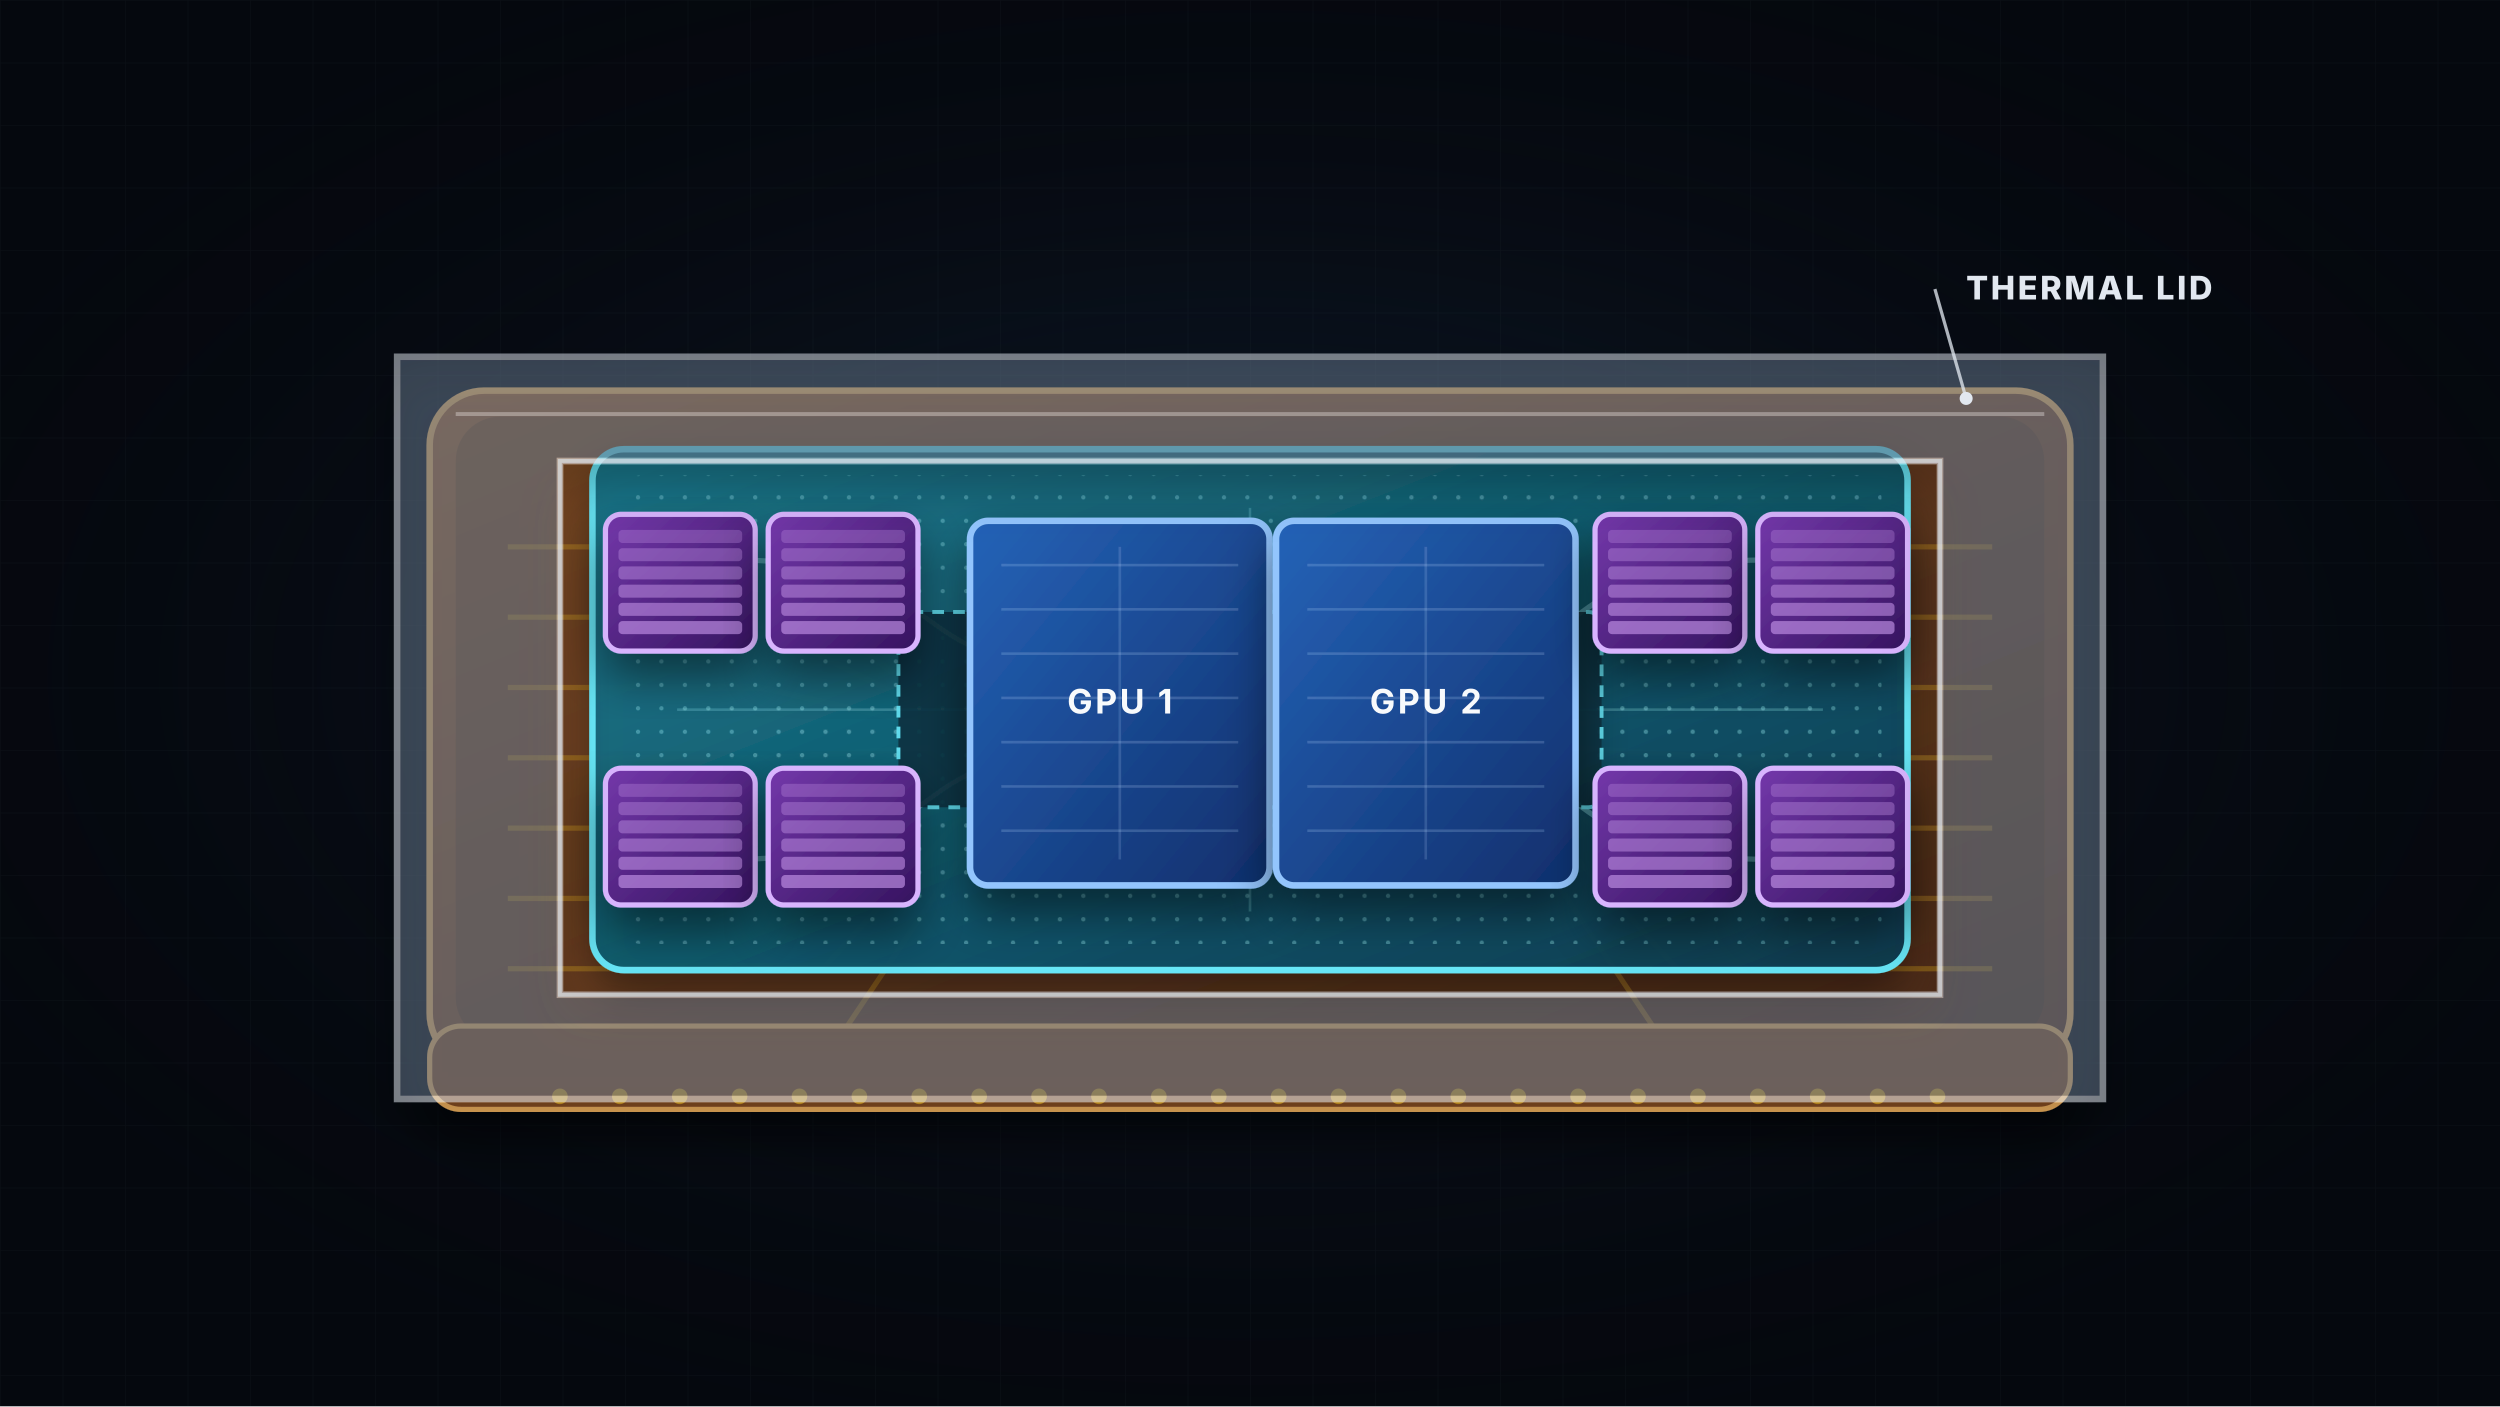
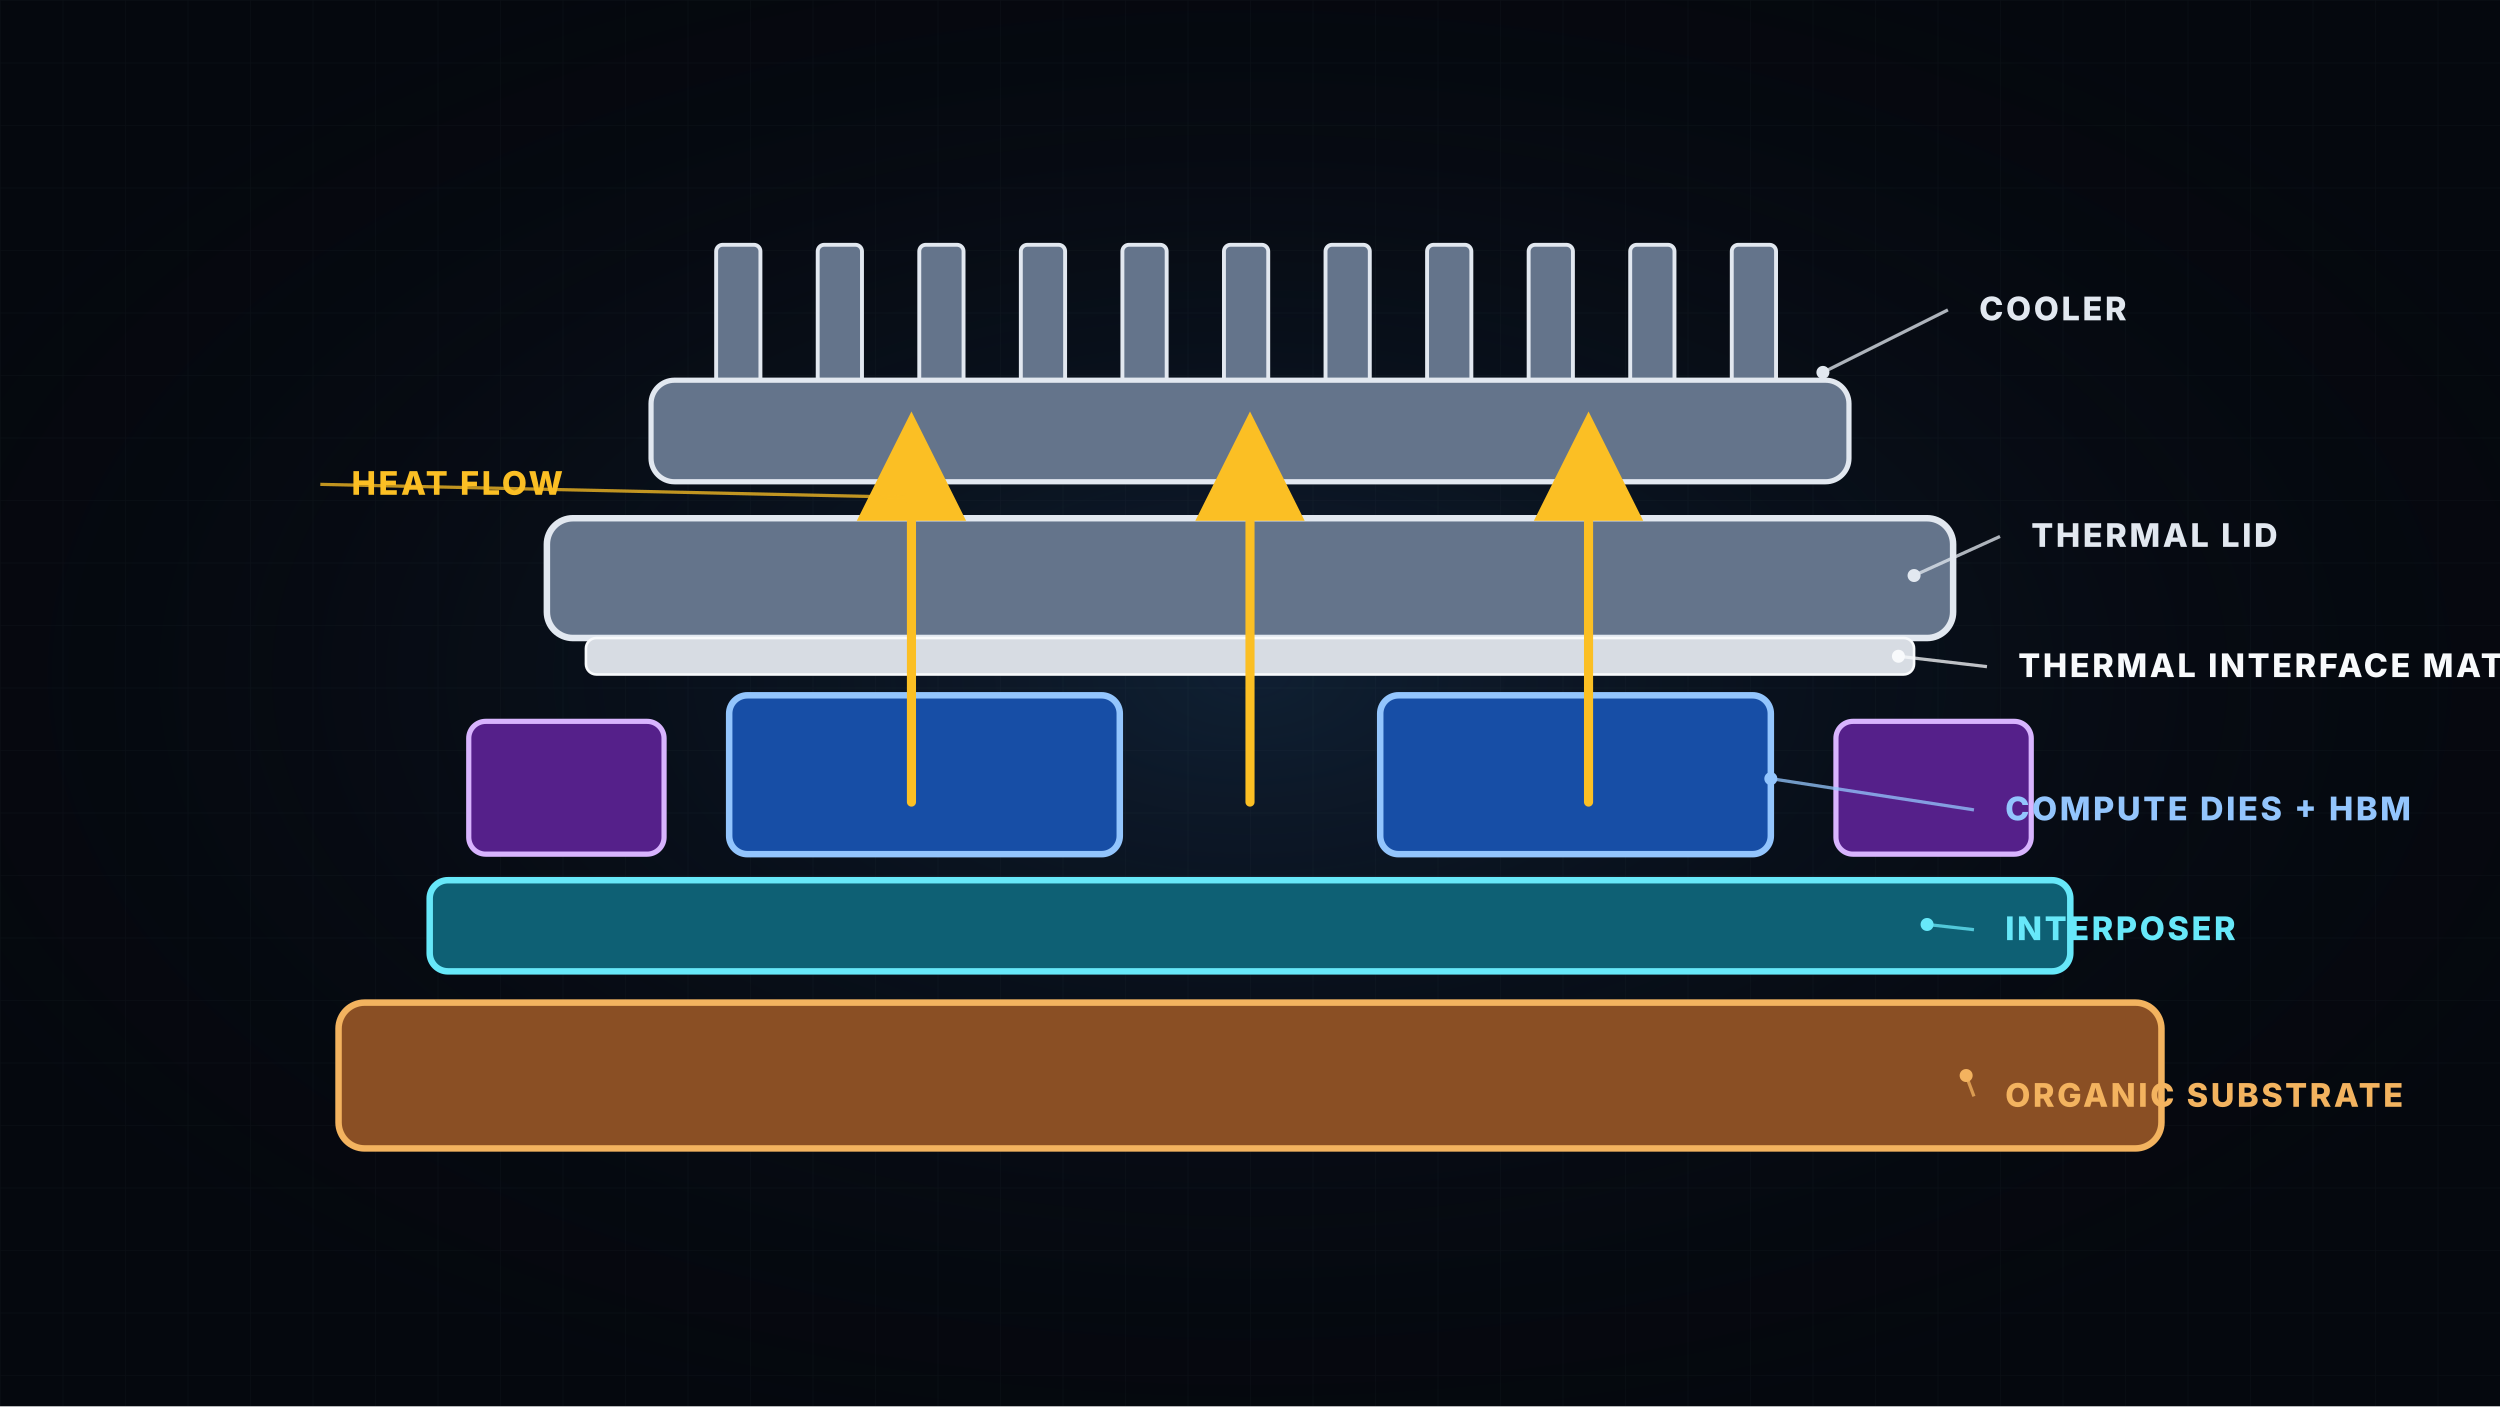
<svg xmlns="http://www.w3.org/2000/svg" width="1920" height="1080" viewBox="0 0 1920 1080" role="img" aria-labelledby="title desc" font-family="Inter, -apple-system, BlinkMacSystemFont, 'Segoe UI', sans-serif">
  <defs>
    <radialGradient id="spot" cx="50%" cy="48%" r="58%">
      <stop offset="0%" stop-color="#17304d" stop-opacity="0.58" />
      <stop offset="68%" stop-color="#0b1422" stop-opacity="0.18" />
      <stop offset="100%" stop-color="#05080e" stop-opacity="0" />
    </radialGradient>
    <linearGradient id="substrateTop" x1="0" y1="0" x2="1" y2="1">
      <stop offset="0%" stop-color="#a9642e" />
      <stop offset="100%" stop-color="#5f341d" />
    </linearGradient>
    <linearGradient id="interposerTop" x1="0" y1="0" x2="1" y2="1">
      <stop offset="0%" stop-color="#167b91" stop-opacity="0.96" />
      <stop offset="100%" stop-color="#083d50" stop-opacity="0.96" />
    </linearGradient>
    <linearGradient id="computeTop" x1="0" y1="0" x2="1" y2="1">
      <stop offset="0%" stop-color="#2563b8" />
      <stop offset="100%" stop-color="#102f6c" />
    </linearGradient>
    <linearGradient id="hbmTop" x1="0" y1="0" x2="1" y2="1">
      <stop offset="0%" stop-color="#7438ab" />
      <stop offset="100%" stop-color="#35145f" />
    </linearGradient>
    <pattern id="grid" width="48" height="48" patternUnits="userSpaceOnUse">
      <path d="M 48 0 L 0 0 0 48" fill="none" stroke="#94a3b8" stroke-width="1" opacity="0.045" />
    </pattern>
    <pattern id="microbumps" width="18" height="18" patternUnits="userSpaceOnUse">
      <circle cx="4" cy="4" r="1.7" fill="#a5f3fc" opacity="0.42" />
    </pattern>
    <filter id="shadow" x="-30%" y="-30%" width="160%" height="180%">
      <feDropShadow dx="0" dy="18" stdDeviation="18" flood-color="#000" flood-opacity="0.5" />
    </filter>
    <filter id="softGlow" x="-40%" y="-40%" width="180%" height="180%">
      <feGaussianBlur stdDeviation="8" result="blur" />
      <feMerge>
        <feMergeNode in="blur" />
        <feMergeNode in="SourceGraphic" />
      </feMerge>
    </filter>
+     <marker id="heatArrow" markerWidth="12" markerHeight="12" refX="10" refY="6" orient="auto">
+       <path d="M0 0L12 6L0 12Z" fill="#fbbf24" />
+     </marker>
  </defs>
  <rect width="1920" height="1080" fill="#05080e" />
  <rect width="1920" height="1080" fill="url(#spot)" />
  <rect width="1920" height="1080" fill="url(#grid)" />
-   <g filter="url(#shadow)">
-     <rect x="330" y="300" width="1260" height="520" rx="42" fill="url(#substrateTop)" stroke="#f3b35f" stroke-width="5" />
-     <rect x="350" y="320" width="1220" height="480" rx="34" fill="#211813" opacity="0.2" />
-     <path d="M 390 420 H 560 L 690 520" fill="none" stroke="#fbbf24" stroke-width="4" opacity="0.34" />
-     <path d="M 1530 420 H 1360 L 1230 520" fill="none" stroke="#fbbf24" stroke-width="4" opacity="0.34" />
-     <path d="M 390 474 H 572 L 698 538" fill="none" stroke="#fbbf24" stroke-width="4" opacity="0.34" />
-     <path d="M 1530 474 H 1348 L 1222 538" fill="none" stroke="#fbbf24" stroke-width="4" opacity="0.34" />
-     <path d="M 390 528 H 584 L 706 556" fill="none" stroke="#fbbf24" stroke-width="4" opacity="0.34" />
-     <path d="M 1530 528 H 1336 L 1214 556" fill="none" stroke="#fbbf24" stroke-width="4" opacity="0.34" />
-     <path d="M 390 582 H 596 L 714 574" fill="none" stroke="#fbbf24" stroke-width="4" opacity="0.34" />
-     <path d="M 1530 582 H 1324 L 1206 574" fill="none" stroke="#fbbf24" stroke-width="4" opacity="0.34" />
-     <path d="M 390 636 H 608 L 722 592" fill="none" stroke="#fbbf24" stroke-width="4" opacity="0.34" />
-     <path d="M 1530 636 H 1312 L 1198 592" fill="none" stroke="#fbbf24" stroke-width="4" opacity="0.34" />
-     <path d="M 390 690 H 620 L 730 610" fill="none" stroke="#fbbf24" stroke-width="4" opacity="0.34" />
-     <path d="M 1530 690 H 1300 L 1190 610" fill="none" stroke="#fbbf24" stroke-width="4" opacity="0.34" />
-     <path d="M 390 744 H 632 L 738 628" fill="none" stroke="#fbbf24" stroke-width="4" opacity="0.34" />
-     <path d="M 1530 744 H 1288 L 1182 628" fill="none" stroke="#fbbf24" stroke-width="4" opacity="0.34" />
-     <path d="M 390 798 H 644 L 746 646" fill="none" stroke="#fbbf24" stroke-width="4" opacity="0.34" />
-     <path d="M 1530 798 H 1276 L 1174 646" fill="none" stroke="#fbbf24" stroke-width="4" opacity="0.34" />
-     <rect x="330" y="788" width="1260" height="64" rx="24" fill="#8a4f24" stroke="#f3b35f" stroke-width="4" />
-     <circle cx="430" cy="842" r="6" fill="#fbbf24" opacity="0.72" />
-     <circle cx="476" cy="842" r="6" fill="#fbbf24" opacity="0.72" />
-     <circle cx="522" cy="842" r="6" fill="#fbbf24" opacity="0.72" />
-     <circle cx="568" cy="842" r="6" fill="#fbbf24" opacity="0.72" />
-     <circle cx="614" cy="842" r="6" fill="#fbbf24" opacity="0.72" />
-     <circle cx="660" cy="842" r="6" fill="#fbbf24" opacity="0.72" />
-     <circle cx="706" cy="842" r="6" fill="#fbbf24" opacity="0.72" />
-     <circle cx="752" cy="842" r="6" fill="#fbbf24" opacity="0.72" />
-     <circle cx="798" cy="842" r="6" fill="#fbbf24" opacity="0.72" />
-     <circle cx="844" cy="842" r="6" fill="#fbbf24" opacity="0.72" />
-     <circle cx="890" cy="842" r="6" fill="#fbbf24" opacity="0.72" />
-     <circle cx="936" cy="842" r="6" fill="#fbbf24" opacity="0.72" />
-     <circle cx="982" cy="842" r="6" fill="#fbbf24" opacity="0.72" />
-     <circle cx="1028" cy="842" r="6" fill="#fbbf24" opacity="0.72" />
-     <circle cx="1074" cy="842" r="6" fill="#fbbf24" opacity="0.72" />
-     <circle cx="1120" cy="842" r="6" fill="#fbbf24" opacity="0.72" />
-     <circle cx="1166" cy="842" r="6" fill="#fbbf24" opacity="0.72" />
-     <circle cx="1212" cy="842" r="6" fill="#fbbf24" opacity="0.72" />
-     <circle cx="1258" cy="842" r="6" fill="#fbbf24" opacity="0.72" />
-     <circle cx="1304" cy="842" r="6" fill="#fbbf24" opacity="0.72" />
-     <circle cx="1350" cy="842" r="6" fill="#fbbf24" opacity="0.72" />
-     <circle cx="1396" cy="842" r="6" fill="#fbbf24" opacity="0.72" />
-     <circle cx="1442" cy="842" r="6" fill="#fbbf24" opacity="0.72" />
-     <circle cx="1488" cy="842" r="6" fill="#fbbf24" opacity="0.72" />
-   </g>
-   <g filter="url(#shadow)">
-     <rect x="455" y="345" width="1010" height="400" rx="24" fill="url(#interposerTop)" stroke="#67e8f9" stroke-width="5" />
-     <rect x="475" y="365" width="970" height="360" rx="18" fill="url(#microbumps)" opacity="0.78" />
-     <path d="M 520 545 H 1400 M 960 390 V 700" stroke="#a5f3fc" stroke-width="2" opacity="0.24" />
-     <path d="M 560 430 C 730 430 690 510 820 510 M 1360 430 C 1190 430 1230 510 1100 510" fill="none" stroke="#a5f3fc" stroke-width="4" opacity="0.42" />
-     <path d="M 560 660 C 730 660 690 580 820 580 M 1360 660 C 1190 660 1230 580 1100 580" fill="none" stroke="#a5f3fc" stroke-width="4" opacity="0.42" />
-     <rect x="690" y="470" width="150" height="150" rx="10" fill="#0b3140" stroke="#67e8f9" stroke-width="3" stroke-dasharray="9 7" opacity="0.9" />
-     <rect x="885" y="470" width="150" height="150" rx="10" fill="#0b3140" stroke="#67e8f9" stroke-width="3" stroke-dasharray="9 7" opacity="0.9" />
-     <rect x="1080" y="470" width="150" height="150" rx="10" fill="#0b3140" stroke="#67e8f9" stroke-width="3" stroke-dasharray="9 7" opacity="0.9" />
-   </g>
-   <g filter="url(#shadow)">
-     <rect x="745" y="400" width="230" height="280" rx="14" fill="url(#computeTop)" stroke="#93c5fd" stroke-width="5" />
-     <path d="M 769 434 H 951" stroke="#bfdbfe" stroke-width="2" opacity="0.2" />
-     <path d="M 769 468 H 951" stroke="#bfdbfe" stroke-width="2" opacity="0.2" />
-     <path d="M 769 502 H 951" stroke="#bfdbfe" stroke-width="2" opacity="0.2" />
-     <path d="M 769 536 H 951" stroke="#bfdbfe" stroke-width="2" opacity="0.2" />
-     <path d="M 769 570 H 951" stroke="#bfdbfe" stroke-width="2" opacity="0.2" />
-     <path d="M 769 604 H 951" stroke="#bfdbfe" stroke-width="2" opacity="0.2" />
-     <path d="M 769 638 H 951" stroke="#bfdbfe" stroke-width="2" opacity="0.2" />
-     <path d="M 860 420 V 660" stroke="#bfdbfe" stroke-width="2" opacity="0.17" />
-     <text x="860" y="548" text-anchor="middle" fill="#f8fafc" font-size="26" font-weight="750" letter-spacing="2">GPU 1</text>
-   </g>
-   <g filter="url(#shadow)">
-     <rect x="980" y="400" width="230" height="280" rx="14" fill="url(#computeTop)" stroke="#93c5fd" stroke-width="5" />
-     <path d="M 1004 434 H 1186" stroke="#bfdbfe" stroke-width="2" opacity="0.2" />
-     <path d="M 1004 468 H 1186" stroke="#bfdbfe" stroke-width="2" opacity="0.2" />
-     <path d="M 1004 502 H 1186" stroke="#bfdbfe" stroke-width="2" opacity="0.2" />
-     <path d="M 1004 536 H 1186" stroke="#bfdbfe" stroke-width="2" opacity="0.2" />
-     <path d="M 1004 570 H 1186" stroke="#bfdbfe" stroke-width="2" opacity="0.2" />
-     <path d="M 1004 604 H 1186" stroke="#bfdbfe" stroke-width="2" opacity="0.2" />
-     <path d="M 1004 638 H 1186" stroke="#bfdbfe" stroke-width="2" opacity="0.2" />
-     <path d="M 1095 420 V 660" stroke="#bfdbfe" stroke-width="2" opacity="0.17" />
-     <text x="1095" y="548" text-anchor="middle" fill="#f8fafc" font-size="26" font-weight="750" letter-spacing="2">GPU 2</text>
-   </g>
-   <g filter="url(#shadow)">
-     <rect x="465" y="395" width="115" height="105" rx="12" fill="url(#hbmTop)" stroke="#d8b4fe" stroke-width="4" />
-     <rect x="475" y="407" width="95" height="10" rx="3" fill="#bb8be0" opacity="0.34" />
-     <rect x="475" y="421" width="95" height="10" rx="3" fill="#bb8be0" opacity="0.41" />
-     <rect x="475" y="435" width="95" height="10" rx="3" fill="#bb8be0" opacity="0.48" />
-     <rect x="475" y="449" width="95" height="10" rx="3" fill="#bb8be0" opacity="0.55" />
-     <rect x="475" y="463" width="95" height="10" rx="3" fill="#bb8be0" opacity="0.62" />
-     <rect x="475" y="477" width="95" height="10" rx="3" fill="#bb8be0" opacity="0.69" />
-   </g>
-   <g filter="url(#shadow)">
-     <rect x="590" y="395" width="115" height="105" rx="12" fill="url(#hbmTop)" stroke="#d8b4fe" stroke-width="4" />
-     <rect x="600" y="407" width="95" height="10" rx="3" fill="#bb8be0" opacity="0.34" />
-     <rect x="600" y="421" width="95" height="10" rx="3" fill="#bb8be0" opacity="0.41" />
-     <rect x="600" y="435" width="95" height="10" rx="3" fill="#bb8be0" opacity="0.48" />
-     <rect x="600" y="449" width="95" height="10" rx="3" fill="#bb8be0" opacity="0.55" />
-     <rect x="600" y="463" width="95" height="10" rx="3" fill="#bb8be0" opacity="0.62" />
-     <rect x="600" y="477" width="95" height="10" rx="3" fill="#bb8be0" opacity="0.69" />
-   </g>
-   <g filter="url(#shadow)">
-     <rect x="465" y="590" width="115" height="105" rx="12" fill="url(#hbmTop)" stroke="#d8b4fe" stroke-width="4" />
-     <rect x="475" y="602" width="95" height="10" rx="3" fill="#bb8be0" opacity="0.34" />
-     <rect x="475" y="616" width="95" height="10" rx="3" fill="#bb8be0" opacity="0.41" />
-     <rect x="475" y="630" width="95" height="10" rx="3" fill="#bb8be0" opacity="0.48" />
-     <rect x="475" y="644" width="95" height="10" rx="3" fill="#bb8be0" opacity="0.55" />
-     <rect x="475" y="658" width="95" height="10" rx="3" fill="#bb8be0" opacity="0.62" />
-     <rect x="475" y="672" width="95" height="10" rx="3" fill="#bb8be0" opacity="0.69" />
-   </g>
-   <g filter="url(#shadow)">
-     <rect x="590" y="590" width="115" height="105" rx="12" fill="url(#hbmTop)" stroke="#d8b4fe" stroke-width="4" />
-     <rect x="600" y="602" width="95" height="10" rx="3" fill="#bb8be0" opacity="0.34" />
-     <rect x="600" y="616" width="95" height="10" rx="3" fill="#bb8be0" opacity="0.41" />
-     <rect x="600" y="630" width="95" height="10" rx="3" fill="#bb8be0" opacity="0.48" />
-     <rect x="600" y="644" width="95" height="10" rx="3" fill="#bb8be0" opacity="0.55" />
-     <rect x="600" y="658" width="95" height="10" rx="3" fill="#bb8be0" opacity="0.62" />
-     <rect x="600" y="672" width="95" height="10" rx="3" fill="#bb8be0" opacity="0.69" />
-   </g>
-   <g filter="url(#shadow)">
-     <rect x="1225" y="395" width="115" height="105" rx="12" fill="url(#hbmTop)" stroke="#d8b4fe" stroke-width="4" />
-     <rect x="1235" y="407" width="95" height="10" rx="3" fill="#bb8be0" opacity="0.34" />
-     <rect x="1235" y="421" width="95" height="10" rx="3" fill="#bb8be0" opacity="0.41" />
-     <rect x="1235" y="435" width="95" height="10" rx="3" fill="#bb8be0" opacity="0.48" />
-     <rect x="1235" y="449" width="95" height="10" rx="3" fill="#bb8be0" opacity="0.55" />
-     <rect x="1235" y="463" width="95" height="10" rx="3" fill="#bb8be0" opacity="0.62" />
-     <rect x="1235" y="477" width="95" height="10" rx="3" fill="#bb8be0" opacity="0.69" />
-   </g>
-   <g filter="url(#shadow)">
-     <rect x="1350" y="395" width="115" height="105" rx="12" fill="url(#hbmTop)" stroke="#d8b4fe" stroke-width="4" />
-     <rect x="1360" y="407" width="95" height="10" rx="3" fill="#bb8be0" opacity="0.34" />
-     <rect x="1360" y="421" width="95" height="10" rx="3" fill="#bb8be0" opacity="0.41" />
-     <rect x="1360" y="435" width="95" height="10" rx="3" fill="#bb8be0" opacity="0.48" />
-     <rect x="1360" y="449" width="95" height="10" rx="3" fill="#bb8be0" opacity="0.55" />
-     <rect x="1360" y="463" width="95" height="10" rx="3" fill="#bb8be0" opacity="0.62" />
-     <rect x="1360" y="477" width="95" height="10" rx="3" fill="#bb8be0" opacity="0.69" />
-   </g>
-   <g filter="url(#shadow)">
-     <rect x="1225" y="590" width="115" height="105" rx="12" fill="url(#hbmTop)" stroke="#d8b4fe" stroke-width="4" />
-     <rect x="1235" y="602" width="95" height="10" rx="3" fill="#bb8be0" opacity="0.34" />
-     <rect x="1235" y="616" width="95" height="10" rx="3" fill="#bb8be0" opacity="0.41" />
-     <rect x="1235" y="630" width="95" height="10" rx="3" fill="#bb8be0" opacity="0.48" />
-     <rect x="1235" y="644" width="95" height="10" rx="3" fill="#bb8be0" opacity="0.55" />
-     <rect x="1235" y="658" width="95" height="10" rx="3" fill="#bb8be0" opacity="0.62" />
-     <rect x="1235" y="672" width="95" height="10" rx="3" fill="#bb8be0" opacity="0.69" />
-   </g>
-   <g filter="url(#shadow)">
-     <rect x="1350" y="590" width="115" height="105" rx="12" fill="url(#hbmTop)" stroke="#d8b4fe" stroke-width="4" />
-     <rect x="1360" y="602" width="95" height="10" rx="3" fill="#bb8be0" opacity="0.34" />
-     <rect x="1360" y="616" width="95" height="10" rx="3" fill="#bb8be0" opacity="0.41" />
-     <rect x="1360" y="630" width="95" height="10" rx="3" fill="#bb8be0" opacity="0.48" />
-     <rect x="1360" y="644" width="95" height="10" rx="3" fill="#bb8be0" opacity="0.55" />
-     <rect x="1360" y="658" width="95" height="10" rx="3" fill="#bb8be0" opacity="0.62" />
-     <rect x="1360" y="672" width="95" height="10" rx="3" fill="#bb8be0" opacity="0.69" />
-   </g>
-   <path d="M 973 540 H 982" stroke="#93c5fd" stroke-width="12" filter="url(#softGlow)" />
-   <g filter="url(#shadow)">
-     <path d="M 305 274 H 1615 V 844 H 305 Z M 430 354 H 1490 V 764 H 430 Z" fill="#64748b" fill-rule="evenodd" opacity="0.5" stroke="#e2e8f0" stroke-width="5" />
-     <path d="M 430 354 H 1490 V 764 H 430 Z" fill="none" stroke="#e2e8f0" stroke-width="3" opacity="0.58" />
-     <path d="M 350 318 H 1570" stroke="#fff" stroke-width="3" opacity="0.3" />
-   </g>
-   <path d="M 1486 222 L 1510 306" fill="none" stroke="#e2e8f0" stroke-width="2.5" opacity="0.76" />
-   <circle cx="1510" cy="306" r="5" fill="#e2e8f0" />
-   <text x="1510" y="230" fill="#e2e8f0" font-size="25" font-weight="760" letter-spacing="2">THERMAL LID</text>
+   <rect x="550" y="188" width="34" height="120" rx="5" fill="#64748b" stroke="#e2e8f0" stroke-width="3" />
+   <rect x="628" y="188" width="34" height="120" rx="5" fill="#64748b" stroke="#e2e8f0" stroke-width="3" />
+   <rect x="706" y="188" width="34" height="120" rx="5" fill="#64748b" stroke="#e2e8f0" stroke-width="3" />
+   <rect x="784" y="188" width="34" height="120" rx="5" fill="#64748b" stroke="#e2e8f0" stroke-width="3" />
+   <rect x="862" y="188" width="34" height="120" rx="5" fill="#64748b" stroke="#e2e8f0" stroke-width="3" />
+   <rect x="940" y="188" width="34" height="120" rx="5" fill="#64748b" stroke="#e2e8f0" stroke-width="3" />
+   <rect x="1018" y="188" width="34" height="120" rx="5" fill="#64748b" stroke="#e2e8f0" stroke-width="3" />
+   <rect x="1096" y="188" width="34" height="120" rx="5" fill="#64748b" stroke="#e2e8f0" stroke-width="3" />
+   <rect x="1174" y="188" width="34" height="120" rx="5" fill="#64748b" stroke="#e2e8f0" stroke-width="3" />
+   <rect x="1252" y="188" width="34" height="120" rx="5" fill="#64748b" stroke="#e2e8f0" stroke-width="3" />
+   <rect x="1330" y="188" width="34" height="120" rx="5" fill="#64748b" stroke="#e2e8f0" stroke-width="3" />
+   <rect x="500" y="292" width="920" height="78" rx="18" fill="#64748b" stroke="#e2e8f0" stroke-width="4" />
+   <rect x="420" y="398" width="1080" height="92" rx="20" fill="#64748b" stroke="#e2e8f0" stroke-width="5" />
+   <rect x="450" y="490" width="1020" height="28" rx="8" fill="#d7dce3" stroke="#f8fafc" stroke-width="2" />
+   <rect x="560" y="534" width="300" height="122" rx="14" fill="#174ea6" stroke="#93c5fd" stroke-width="5" />
+   <rect x="1060" y="534" width="300" height="122" rx="14" fill="#174ea6" stroke="#93c5fd" stroke-width="5" />
+   <rect x="360" y="554" width="150" height="102" rx="13" fill="#55208a" stroke="#d8b4fe" stroke-width="4" />
+   <rect x="1410" y="554" width="150" height="102" rx="13" fill="#55208a" stroke="#d8b4fe" stroke-width="4" />
+   <rect x="330" y="676" width="1260" height="70" rx="14" fill="#0e6074" stroke="#67e8f9" stroke-width="5" />
+   <rect x="260" y="770" width="1400" height="112" rx="20" fill="#8a4f24" stroke="#f3b35f" stroke-width="5" />
+   <path d="M700 616V330" fill="none" stroke="#fbbf24" stroke-width="7" stroke-linecap="round" marker-end="url(#heatArrow)" />
+   <path d="M960 616V330" fill="none" stroke="#fbbf24" stroke-width="7" stroke-linecap="round" marker-end="url(#heatArrow)" />
+   <path d="M1220 616V330" fill="none" stroke="#fbbf24" stroke-width="7" stroke-linecap="round" marker-end="url(#heatArrow)" />
+   <path d="M 1496 238 L 1400 286" fill="none" stroke="#e2e8f0" stroke-width="2.5" opacity="0.76" />
+   <circle cx="1400" cy="286" r="5" fill="#e2e8f0" />
+   <text x="1520" y="246" fill="#e2e8f0" font-size="25" font-weight="760" letter-spacing="2">COOLER</text>
+   <path d="M 1536 412 L 1470 442" fill="none" stroke="#e2e8f0" stroke-width="2.5" opacity="0.76" />
+   <circle cx="1470" cy="442" r="5" fill="#e2e8f0" />
+   <text x="1560" y="420" fill="#e2e8f0" font-size="25" font-weight="760" letter-spacing="2">THERMAL LID</text>
+   <path d="M 1526 512 L 1458 504" fill="none" stroke="#f8fafc" stroke-width="2.5" opacity="0.76" />
+   <circle cx="1458" cy="504" r="5" fill="#f8fafc" />
+   <text x="1550" y="520" fill="#f8fafc" font-size="25" font-weight="760" letter-spacing="2">THERMAL INTERFACE MATERIAL</text>
+   <path d="M 1516 622 L 1360 598" fill="none" stroke="#93c5fd" stroke-width="2.5" opacity="0.76" />
+   <circle cx="1360" cy="598" r="5" fill="#93c5fd" />
+   <text x="1540" y="630" fill="#93c5fd" font-size="25" font-weight="760" letter-spacing="2">COMPUTE DIES + HBM</text>
+   <path d="M 1516 714 L 1480 710" fill="none" stroke="#67e8f9" stroke-width="2.5" opacity="0.76" />
+   <circle cx="1480" cy="710" r="5" fill="#67e8f9" />
+   <text x="1540" y="722" fill="#67e8f9" font-size="25" font-weight="760" letter-spacing="2">INTERPOSER</text>
+   <path d="M 1516 842 L 1510 826" fill="none" stroke="#f3b35f" stroke-width="2.5" opacity="0.76" />
+   <circle cx="1510" cy="826" r="5" fill="#f3b35f" />
+   <text x="1540" y="850" fill="#f3b35f" font-size="25" font-weight="760" letter-spacing="2">ORGANIC SUBSTRATE</text>
+   <path d="M 246 372 L 700 382" fill="none" stroke="#fbbf24" stroke-width="2.5" opacity="0.76" />
+   <circle cx="700" cy="382" r="5" fill="#fbbf24" />
+   <text x="270" y="380" fill="#fbbf24" font-size="25" font-weight="760" letter-spacing="2">HEAT FLOW</text>
</svg>
